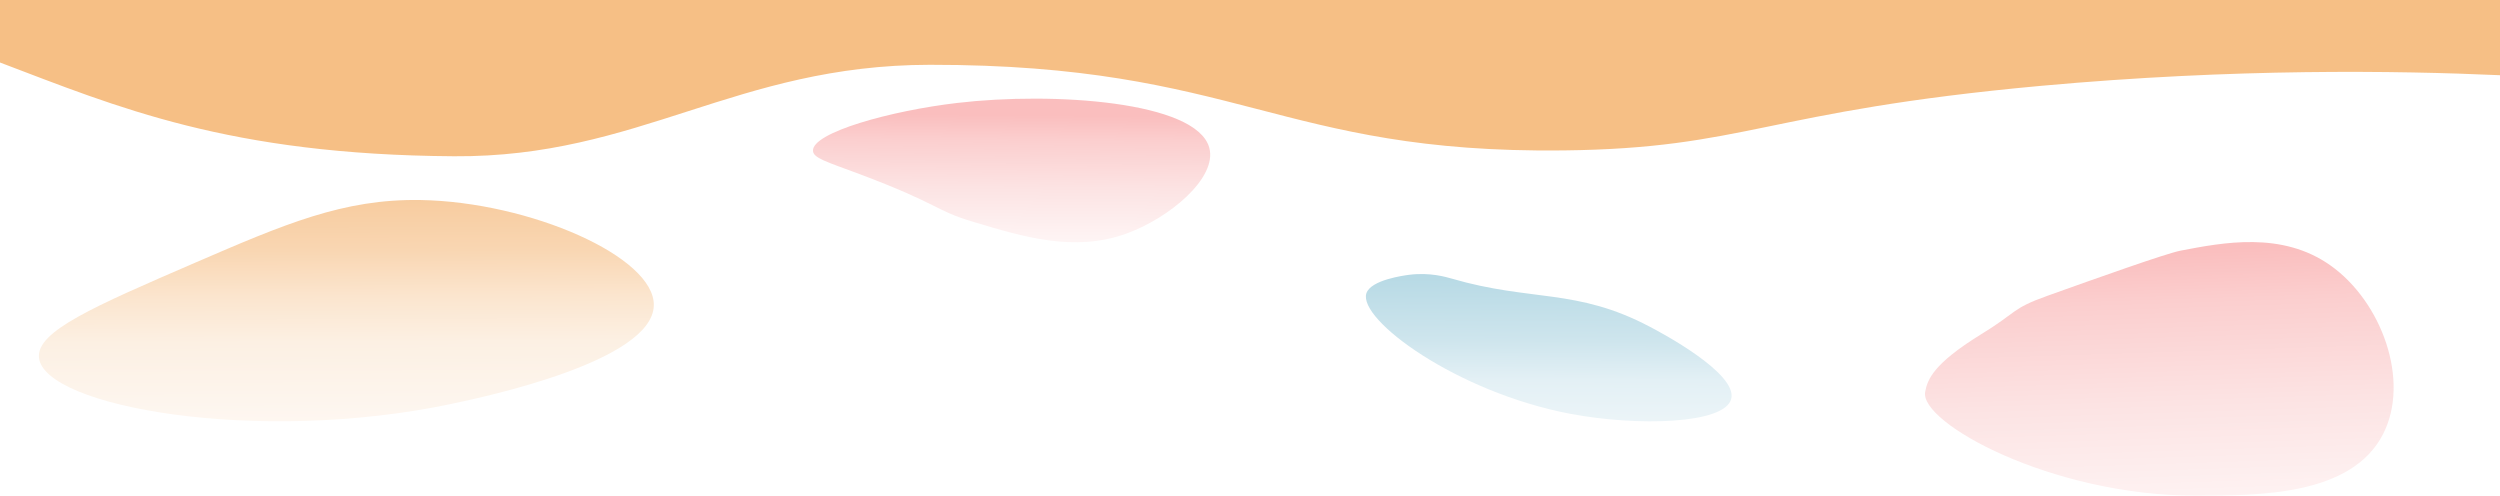
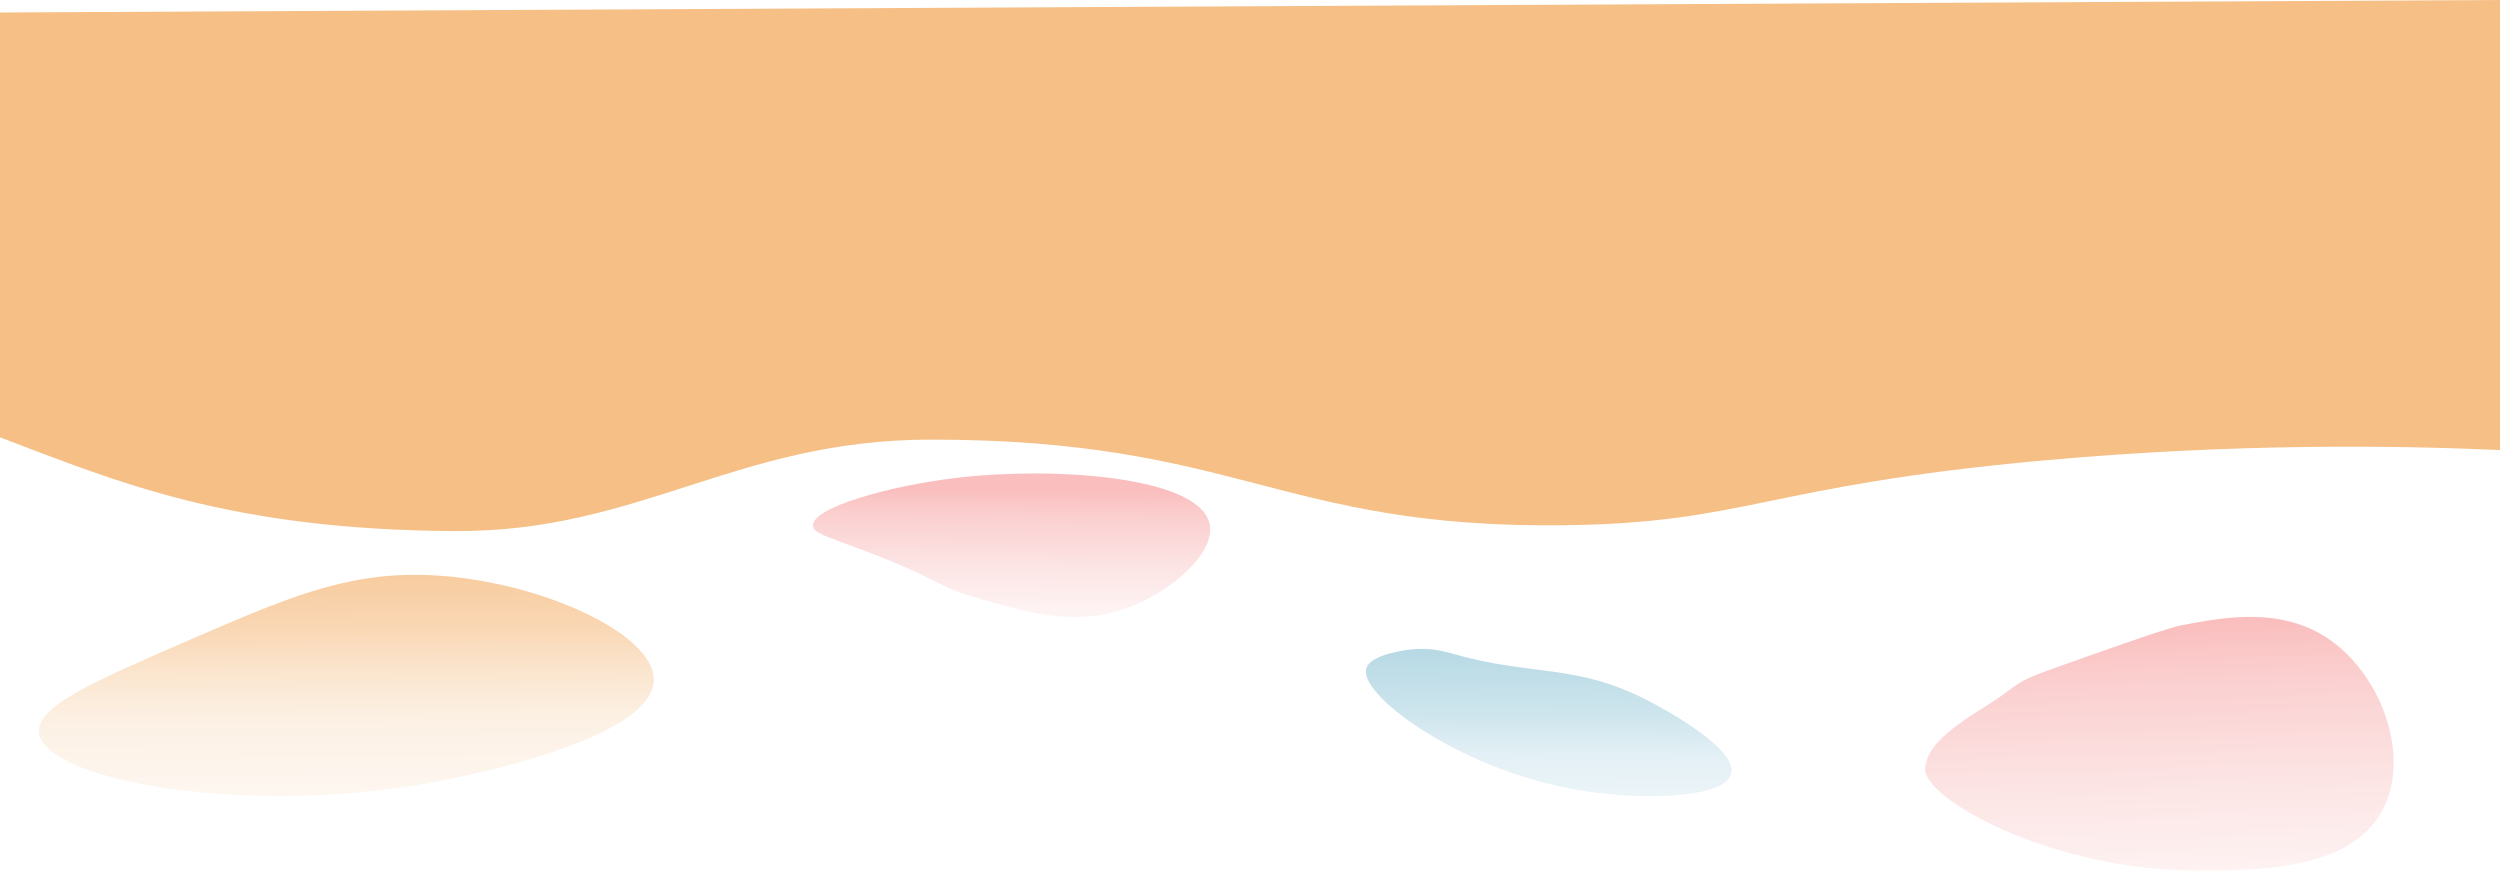
- <svg xmlns="http://www.w3.org/2000/svg" id="Layer_1" data-name="Layer 1" viewBox="0 0 1199.9 237.9">
+ <svg xmlns="http://www.w3.org/2000/svg" id="Layer_1" data-name="Layer 1" viewBox="0 0 1199.9 417.8">
  <defs>
    <style>
      .cls-1 {
        fill: url(#linear-gradient);
      }

      .cls-1, .cls-2, .cls-3, .cls-4, .cls-5 {
        stroke-width: 0px;
      }

      .cls-2 {
        fill: #f6bf85;
      }

      .cls-3 {
        fill: url(#linear-gradient-2);
      }

      .cls-4 {
        fill: url(#linear-gradient-3);
      }

      .cls-5 {
        fill: url(#linear-gradient-4);
      }
    </style>
-     <linearGradient id="linear-gradient" x1="1042.19" y1="1355.1" x2="1034.19" y2="1110.1" gradientTransform="translate(0 -990)" gradientUnits="userSpaceOnUse">
+     <linearGradient id="linear-gradient" x1="1042.19" y1="1535" x2="1034.19" y2="1290" gradientTransform="translate(0 -990)" gradientUnits="userSpaceOnUse">
      <stop offset="0" stop-color="#fff" />
      <stop offset=".3" stop-color="#fefcfc" />
      <stop offset=".5" stop-color="#fef3f3" />
      <stop offset=".7" stop-color="#fce3e3" />
      <stop offset=".9" stop-color="#fbcece" />
      <stop offset="1" stop-color="#fabebe" />
    </linearGradient>
-     <linearGradient id="linear-gradient-2" x1="484.68" y1="1161.3" x2="485.68" y2="1045.3" gradientTransform="translate(0 -990)" gradientUnits="userSpaceOnUse">
+     <linearGradient id="linear-gradient-2" x1="484.68" y1="1341.2" x2="485.68" y2="1225.2" gradientTransform="translate(0 -990)" gradientUnits="userSpaceOnUse">
      <stop offset="0" stop-color="#fff" />
      <stop offset=".3" stop-color="#fefcfc" />
      <stop offset=".5" stop-color="#fef3f3" />
      <stop offset=".7" stop-color="#fce3e3" />
      <stop offset=".9" stop-color="#fbcece" />
      <stop offset="1" stop-color="#fabebe" />
    </linearGradient>
-     <linearGradient id="linear-gradient-3" x1="742.55" y1="1303.9" x2="743.55" y2="1115.9" gradientTransform="translate(0 -990)" gradientUnits="userSpaceOnUse">
+     <linearGradient id="linear-gradient-3" x1="742.55" y1="1483.8" x2="743.55" y2="1295.8" gradientTransform="translate(0 -990)" gradientUnits="userSpaceOnUse">
      <stop offset="0" stop-color="#fff" />
      <stop offset=".3" stop-color="#fcfdfd" />
      <stop offset=".5" stop-color="#f3f8fa" />
      <stop offset=".7" stop-color="#e3f0f5" />
      <stop offset=".8" stop-color="#cee5ed" />
      <stop offset="1" stop-color="#b2d7e3" />
      <stop offset="1" stop-color="#aed5e2" />
    </linearGradient>
-     <linearGradient id="linear-gradient-4" x1="166.86" y1="1286.2" x2="165.86" y2="1066.2" gradientTransform="translate(0 -990)" gradientUnits="userSpaceOnUse">
+     <linearGradient id="linear-gradient-4" x1="166.86" y1="1466.1" x2="165.86" y2="1246.1" gradientTransform="translate(0 -990)" gradientUnits="userSpaceOnUse">
      <stop offset="0" stop-color="#fff" />
      <stop offset=".2" stop-color="#fefdfc" />
      <stop offset=".4" stop-color="#fef8f3" />
      <stop offset=".6" stop-color="#fcf0e3" />
      <stop offset=".7" stop-color="#fbe5ce" />
      <stop offset=".8" stop-color="#f9d6b2" />
      <stop offset="1" stop-color="#f6c490" />
      <stop offset="1" stop-color="#f6bf85" />
    </linearGradient>
  </defs>
  <g id="Layer_1-2" data-name="Layer 1">
    <g id="Inner">
-       <path class="cls-2" d="m0,30c56.2,21.3,109.7,44.3,217.9,45,88.9.6,135.2-43.8,228.4-43.9,148.4-.1,167.4,42.6,304,41.1,87.7-1,96.2-18.8,229.3-31,93.4-8.5,170.9-7.3,220.3-5.1V0H0" />
+       <path class="cls-2" d="m0,209.9c56.2,21.3,109.7,44.3,217.9,45,88.9.6,135.2-43.8,228.4-43.9,148.4-.1,167.4,42.6,304,41.1,87.7-1,96.2-18.8,229.3-31,93.4-8.5,170.9-7.3,220.3-5.1V0L0,6" />
    </g>
-     <path class="cls-1" d="m924,188.1c-2.8,14.7,60.2,49.7,129.6,49.8,30.4,0,75.1.1,90.2-29.6,13.1-25.6-.7-63.6-25.4-81-23.3-16.4-51.4-10.9-71.8-7-7.1,1.4-39.1,12.8-64,21.7-17.4,6.2-14.4,7.9-32,18.6-22.8,14.1-25.5,21.6-26.6,27.5h0Z" />
-     <path class="cls-3" d="m390.2,72.4c-.5-8.8,37.5-19.3,69.3-23,46-5.4,114.8-.8,120.9,21.5,4,14.5-19.3,33.9-40,41.3-24.7,8.8-48.6,1.7-72.9-5.6-19.5-5.8-15.5-8.2-55.1-23.1-15.8-5.9-22-7.6-22.2-11.1h0Z" />
-     <path class="cls-4" d="m655.8,140.8c-4,12.6,43.2,47.4,97.8,57.8,32.2,6.1,74.1,5,77.3-7.1,3.3-12.3-34.1-32.1-39.1-34.7-35.3-18.6-56.8-11.9-95.1-23.1-2.5-.7-10.4-3.1-20.4-1.8-2.3.3-18.4,2.4-20.5,8.9h0Z" />
-     <path class="cls-5" d="m18.7,171.6c2.2,23.6,105,42,198.2,22.2,16.1-3.4,96.1-20.4,96.9-47.1.7-23.4-59.5-49.8-112-50.7-37-.6-65.1,11.5-108.4,30.2-48.3,20.9-75.9,32.8-74.7,45.4h0Z" />
+     <path class="cls-1" d="m924,368c-2.8,14.7,60.2,49.7,129.6,49.8,30.4,0,75.1.1,90.2-29.6,13.1-25.6-.7-63.6-25.4-81-23.3-16.4-51.4-10.9-71.8-7-7.1,1.4-39.1,12.8-64,21.7-17.4,6.2-14.4,7.9-32,18.6-22.8,14.1-25.5,21.6-26.6,27.5h0Z" />
+     <path class="cls-3" d="m390.2,252.3c-.5-8.8,37.5-19.3,69.3-23,46-5.4,114.8-.8,120.9,21.5,4,14.5-19.3,33.9-40,41.3-24.7,8.8-48.6,1.7-72.9-5.6-19.5-5.8-15.5-8.2-55.1-23.1-15.8-5.9-22-7.6-22.2-11.1h0Z" />
+     <path class="cls-4" d="m655.8,320.7c-4,12.6,43.2,47.4,97.8,57.8,32.2,6.1,74.1,5,77.3-7.1,3.3-12.3-34.1-32.1-39.1-34.7-35.3-18.6-56.8-11.9-95.1-23.1-2.5-.7-10.4-3.1-20.4-1.8-2.3.3-18.4,2.4-20.5,8.9h0Z" />
+     <path class="cls-5" d="m18.7,351.5c2.2,23.6,105,42,198.2,22.2,16.1-3.4,96.1-20.4,96.9-47.1.7-23.4-59.5-49.8-112-50.7-37-.6-65.1,11.5-108.4,30.2-48.3,20.9-75.9,32.8-74.7,45.4h0Z" />
  </g>
</svg>
